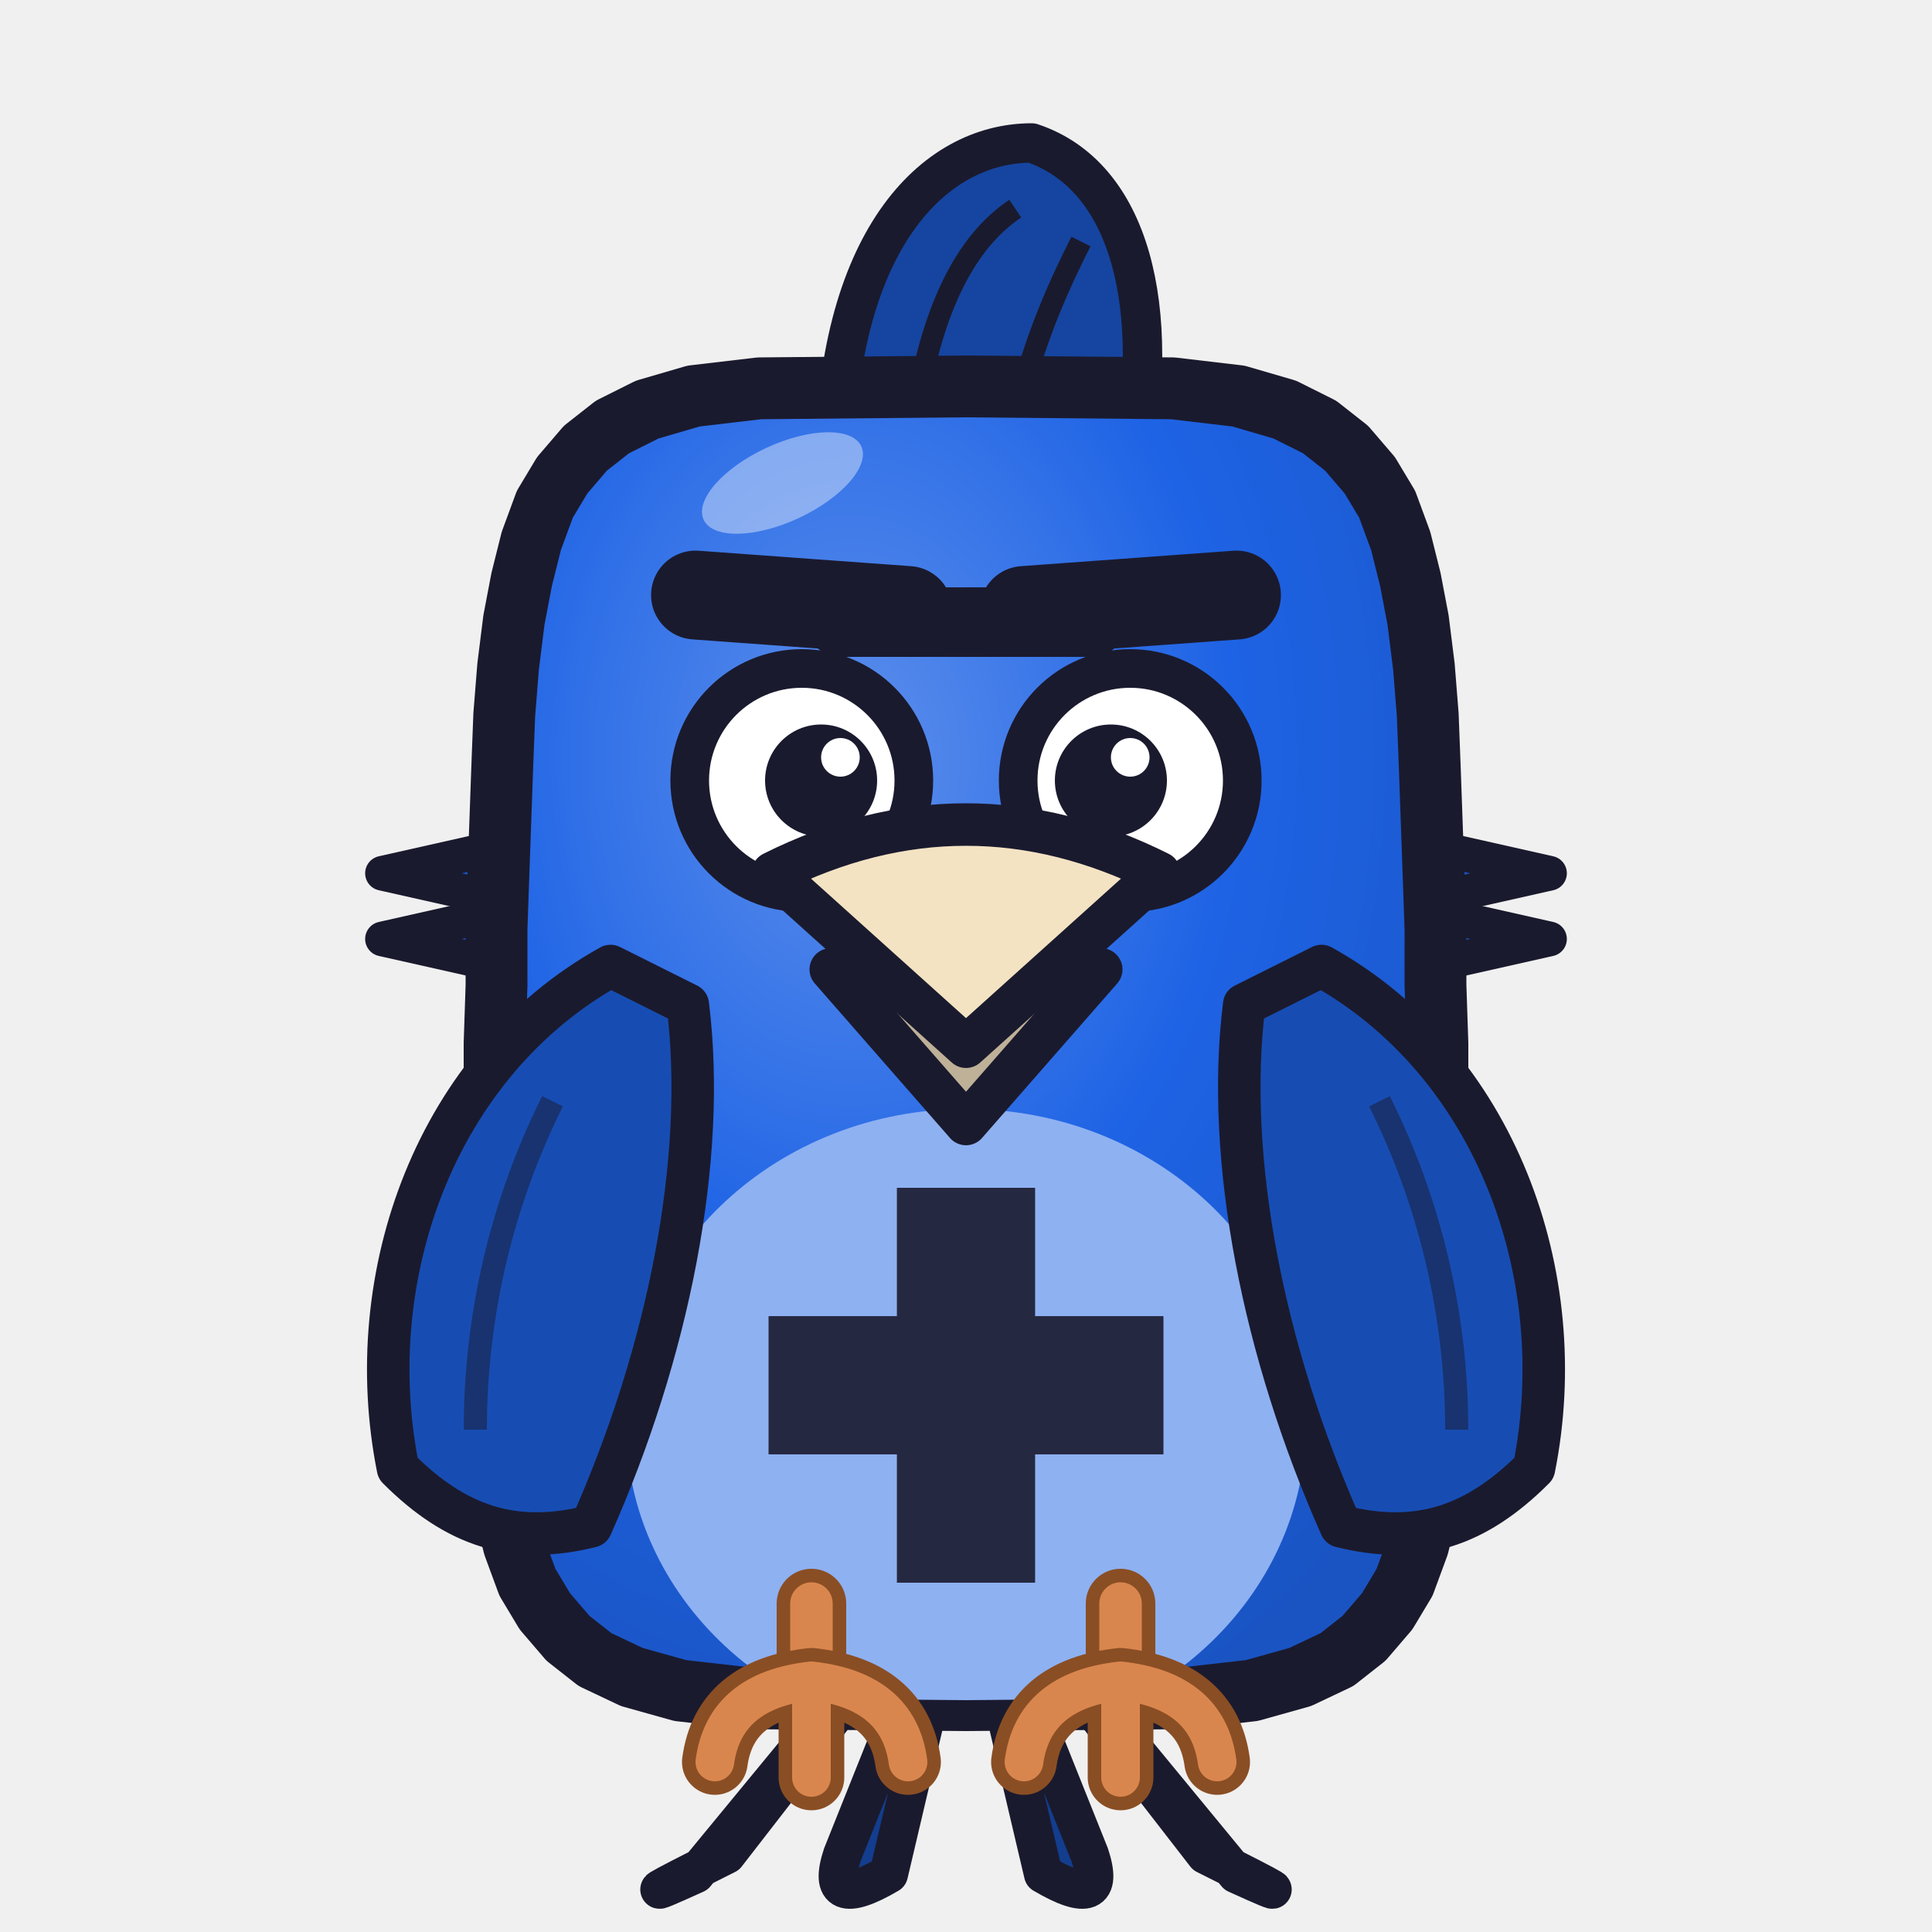
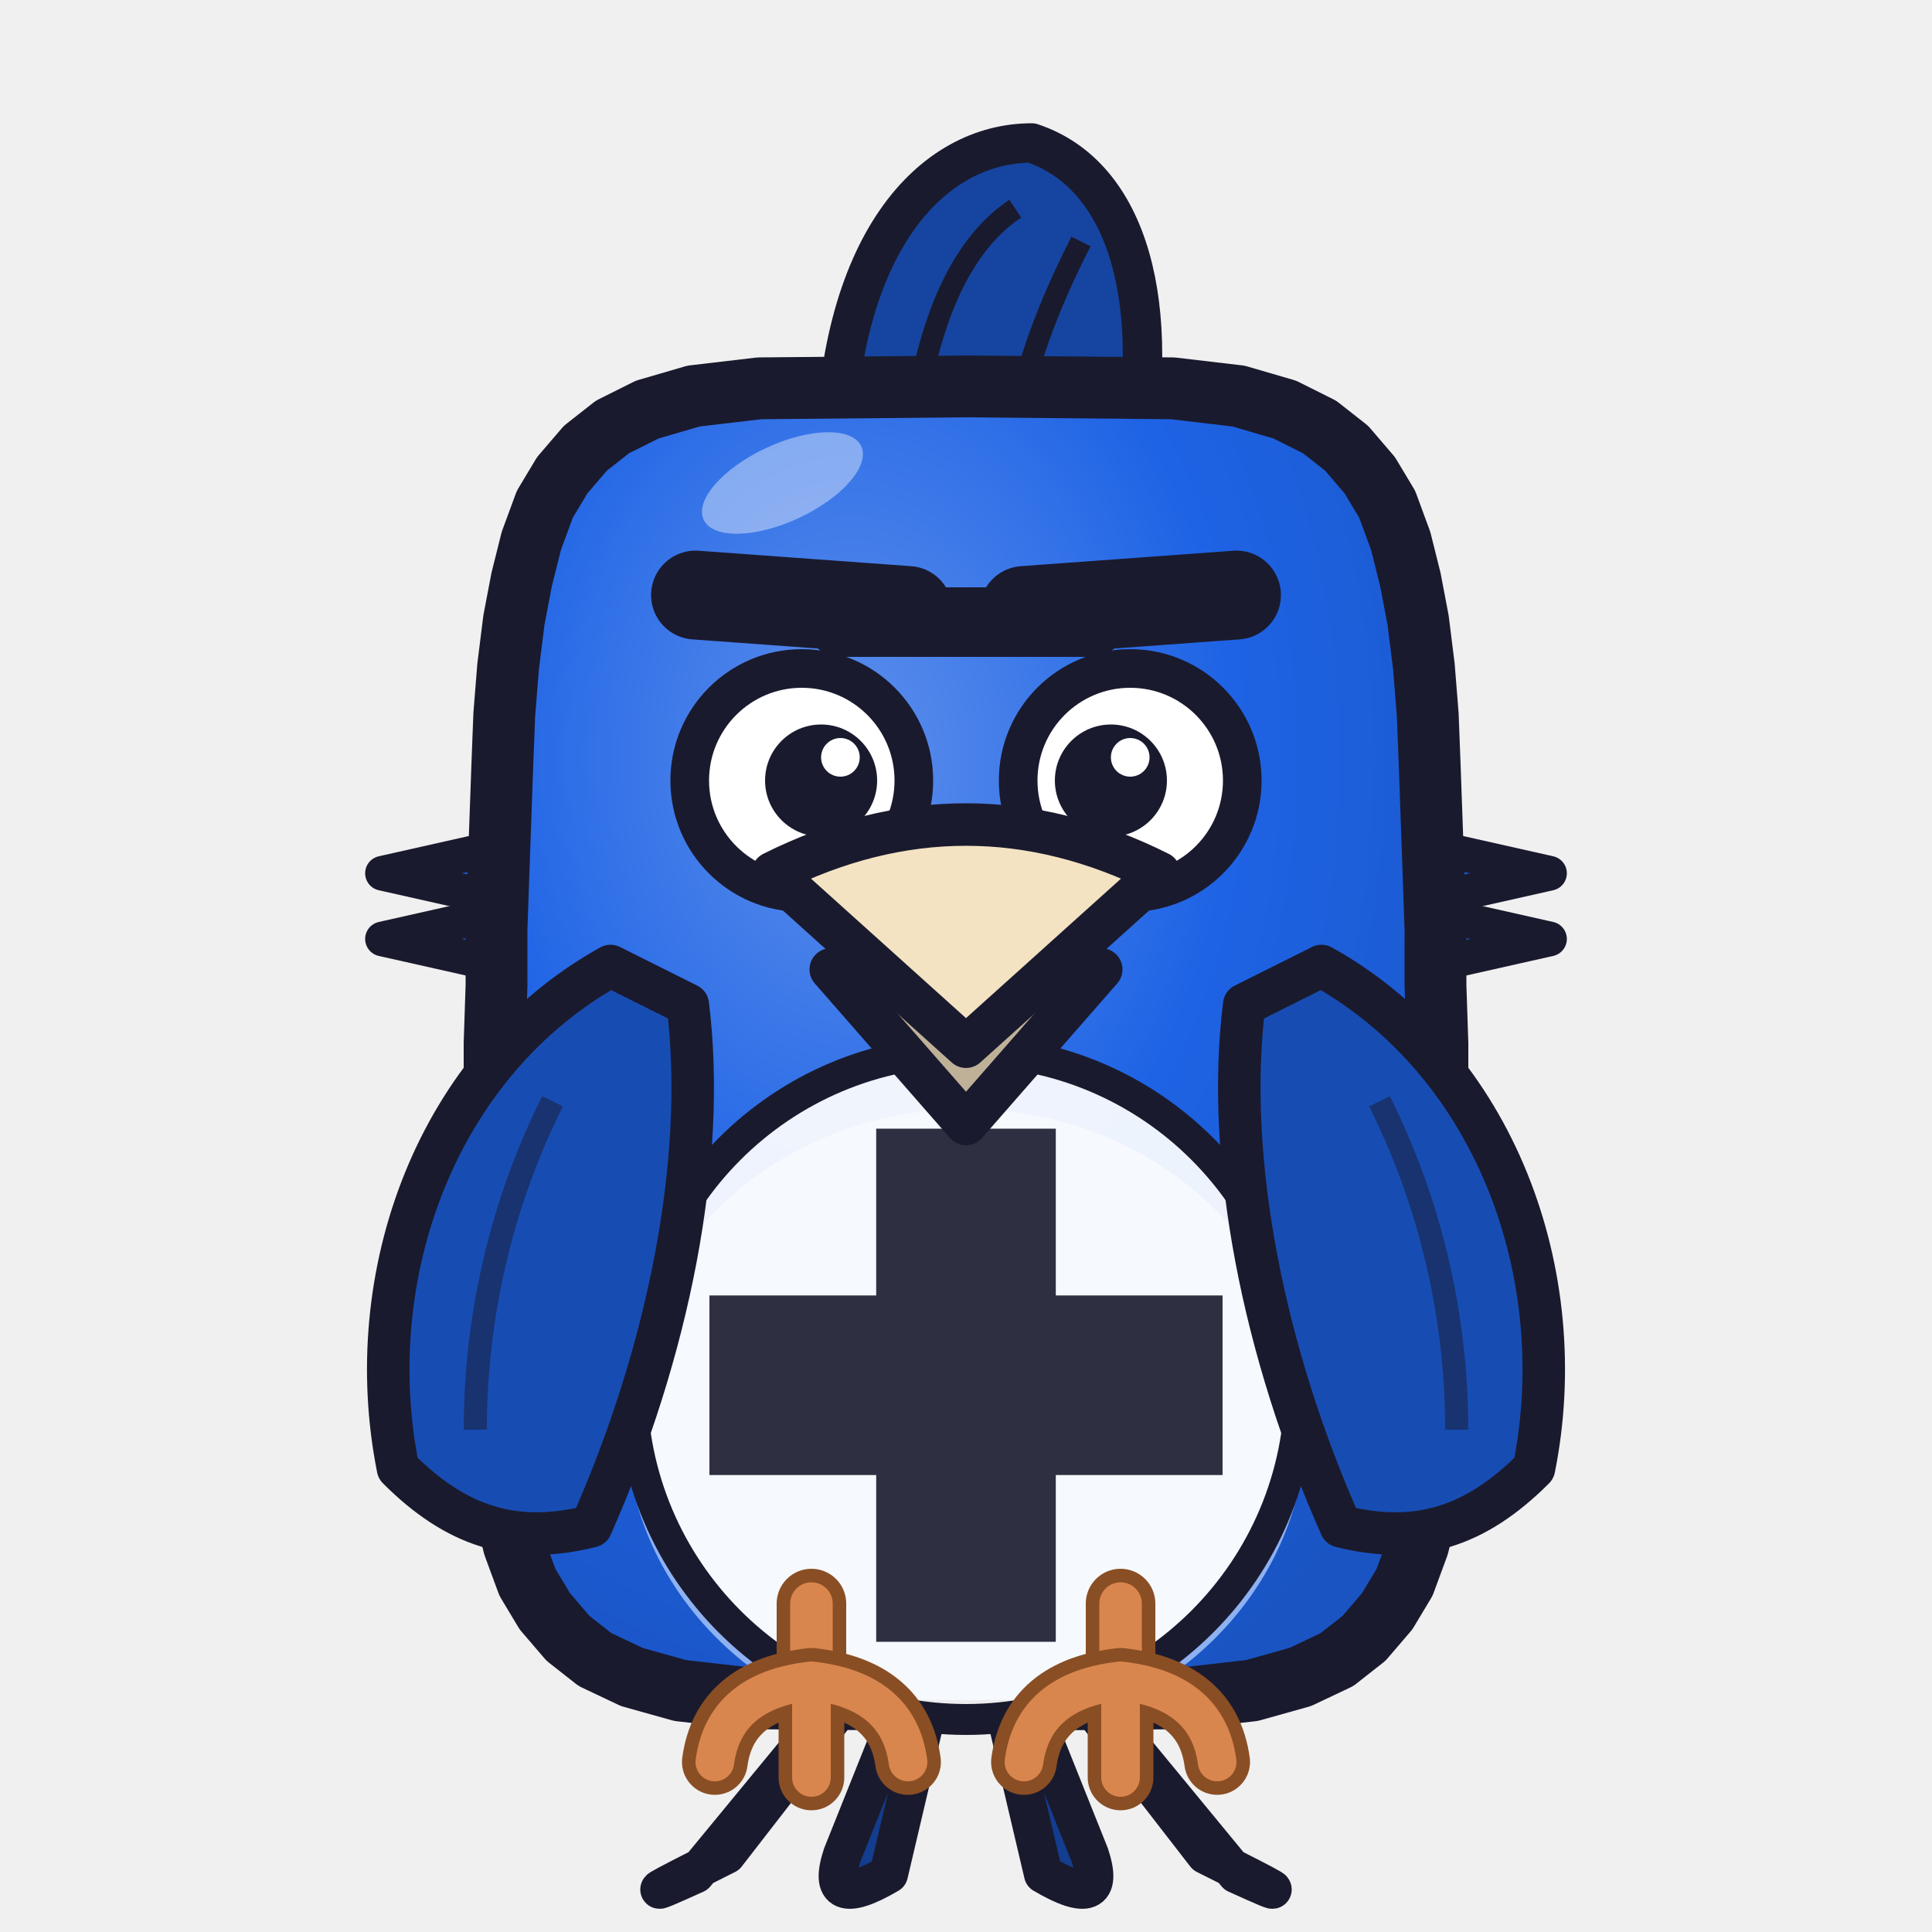
- <svg xmlns="http://www.w3.org/2000/svg" viewBox="0 0 100 100" data-color="blue" data-expr="idle" data-frame="fold" data-ver="5" data-character="탑">
+ <svg xmlns="http://www.w3.org/2000/svg" viewBox="0 0 100 100" data-color="blue" data-expr="idle" data-frame="fold" data-ver="7a" data-character="탑">
  <defs>
    <radialGradient id="gblue" cx="38%" cy="28%" r="80%">
      <stop offset="0" stop-color="#5D8FEC" />
      <stop offset=".5" stop-color="#1E63E5" />
      <stop offset="1" stop-color="#1A54C3" />
    </radialGradient>
    <clipPath id="cblue">
      <path d="M50 20 60.7 20.1 64.1 20.5 66.5 21.2 68.3 22.1 69.7 23.2 70.9 24.6 71.8 26.1 72.5 28 73 30 73.4 32.1 73.7 34.5 73.9 37 74 39.6 74.1 42.4 74.2 45.2 74.3 48.1 74.3 51 74.4 54 74.4 57 74.5 59.9 74.5 62.8 74.6 65.6 74.6 68.4 74.5 71 74.4 73.5 74.2 75.9 73.9 78 73.4 80 72.7 81.9 71.8 83.4 70.6 84.8 69.2 85.9 67.3 86.8 64.8 87.5 61.3 87.9 50 88 38.7 87.9 35.2 87.5 32.7 86.8 30.8 85.9 29.4 84.8 28.2 83.4 27.3 81.9 26.6 80 26.1 78 25.8 75.9 25.6 73.5 25.5 71 25.4 68.4 25.4 65.6 25.5 62.8 25.5 59.9 25.6 57 25.6 54 25.7 51 25.7 48.1 25.8 45.2 25.9 42.4 26 39.6 26.1 37 26.3 34.5 26.6 32.1 27 30 27.5 28 28.2 26.1 29.1 24.6 30.3 23.2 31.7 22.1 33.5 21.2 35.9 20.5 39.3 20.1Z" />
    </clipPath>
  </defs>
  <path d="M50 80 L36 97 Q31.6 99 37.6 96Z" fill="#133D8E" stroke="#1A1A2E" stroke-width="2" stroke-linejoin="round" />
  <path d="M50 80 L64 97 Q68.4 99 62.4 96Z" fill="#133D8E" stroke="#1A1A2E" stroke-width="2" stroke-linejoin="round" />
  <path d="M50 80 L46 97 Q42.6 99 43.6 96Z" fill="#133D8E" stroke="#1A1A2E" stroke-width="2" stroke-linejoin="round" />
  <path d="M50 80 L54 97 Q57.4 99 56.4 96Z" fill="#133D8E" stroke="#1A1A2E" stroke-width="2" stroke-linejoin="round" />
  <g transform="translate(50 21) scale(.85)">
    <path d="M-8 4 C-8 -10 -2 -16 4 -16 C10 -14 12 -6 10 4Z" fill="#1545A0" stroke="#1A1A2E" stroke-width="2.4" stroke-linejoin="round" />
    <path d="M-3 0 C-2 -6 0 -10 3 -12 M3 1 C4 -4 6 -8 7 -10" fill="none" stroke="#1A1A2E" stroke-width="1.3" />
  </g>
  <path d="M27.8 43.4 L19.8 45.2 L27.8 47Z" fill="#1A55C5" stroke="#1A1A2E" stroke-width="1.8" stroke-linejoin="round" />
  <path d="M27.8 46.8 L19.8 48.6 L27.8 50.4Z" fill="#1A55C5" stroke="#1A1A2E" stroke-width="1.8" stroke-linejoin="round" />
  <path d="M72.2 43.4 L80.2 45.2 L72.2 47Z" fill="#1A55C5" stroke="#1A1A2E" stroke-width="1.8" stroke-linejoin="round" />
  <path d="M72.2 46.8 L80.2 48.6 L72.2 50.4Z" fill="#1A55C5" stroke="#1A1A2E" stroke-width="1.8" stroke-linejoin="round" />
  <path d="M50 20 60.7 20.1 64.1 20.5 66.5 21.2 68.3 22.1 69.7 23.2 70.9 24.6 71.8 26.1 72.5 28 73 30 73.4 32.1 73.7 34.5 73.9 37 74 39.6 74.1 42.4 74.2 45.2 74.3 48.1 74.3 51 74.4 54 74.4 57 74.5 59.9 74.5 62.8 74.6 65.6 74.6 68.4 74.5 71 74.4 73.5 74.2 75.9 73.9 78 73.4 80 72.7 81.9 71.8 83.4 70.6 84.8 69.2 85.9 67.3 86.8 64.8 87.5 61.3 87.9 50 88 38.7 87.9 35.2 87.5 32.7 86.8 30.8 85.9 29.4 84.8 28.2 83.4 27.3 81.9 26.6 80 26.1 78 25.8 75.9 25.6 73.5 25.5 71 25.4 68.4 25.4 65.6 25.5 62.8 25.5 59.9 25.6 57 25.6 54 25.7 51 25.7 48.1 25.8 45.2 25.9 42.4 26 39.6 26.1 37 26.3 34.5 26.6 32.1 27 30 27.5 28 28.2 26.1 29.1 24.6 30.3 23.2 31.7 22.1 33.5 21.2 35.9 20.5 39.3 20.1Z" fill="url(#gblue)" stroke="#1A1A2E" stroke-width="3.2" stroke-linejoin="round" />
  <g clip-path="url(#cblue)">
    <ellipse cx="50" cy="73.7" rx="17.6" ry="16.3" fill="#8EB1F2" />
  </g>
-   <g transform="translate(50 71.7) scale(0.511) translate(-50 -50)">
+   <circle cx="50" cy="71.7" r="17.3" fill="#FFFFFF" fill-opacity=".92" stroke="#1A1A2E" stroke-width="1.6" />
+   <g transform="translate(50 71.7) scale(0.664) translate(-50 -50)">
    <path d="M43 30h14v13h13v14H57v13H43V57H30V43h13z" fill="#1A1A2E" fill-opacity=".9" />
  </g>
  <g class="wing wing-l">
    <g transform="translate(-2.4 0)">
      <path d="M34 50 C25 55 21 66 23 76 C26 79 29 80 33 79 C37 70 39 60 38 52Z" fill="#174DB3" stroke="#1A1A2E" stroke-width="2.2" stroke-linejoin="round" />
      <path d="M31 57 C28 63 27 69 27 74" fill="none" stroke="#1A1A2E" stroke-width="1.2" opacity=".5" />
    </g>
  </g>
  <g class="wing wing-r" transform="translate(100 0) scale(-1 1)">
    <g transform="translate(-2.4 0)">
      <path d="M34 50 C25 55 21 66 23 76 C26 79 29 80 33 79 C37 70 39 60 38 52Z" fill="#174DB3" stroke="#1A1A2E" stroke-width="2.2" stroke-linejoin="round" />
      <path d="M31 57 C28 63 27 69 27 74" fill="none" stroke="#1A1A2E" stroke-width="1.2" opacity=".5" />
    </g>
  </g>
  <path d="M42 83 V87" stroke="#8A4E24" stroke-width="3.6" stroke-linecap="round" />
  <path d="M42 83 V87" stroke="#D9864E" stroke-width="2.2" stroke-linecap="round" />
  <g fill="none" stroke-linecap="round">
    <path d="M42 87 q-4.5 .5 -5 4.2 M42 87 q0 2.5 0 5 M42 87 q4.5 .5 5 4.2" stroke="#8A4E24" stroke-width="3.4" />
    <path d="M42 87 q-4.5 .5 -5 4.2 M42 87 q0 2.5 0 5 M42 87 q4.5 .5 5 4.2" stroke="#D9864E" stroke-width="2" />
  </g>
  <path d="M58 83 V87" stroke="#8A4E24" stroke-width="3.6" stroke-linecap="round" />
  <path d="M58 83 V87" stroke="#D9864E" stroke-width="2.2" stroke-linecap="round" />
  <g fill="none" stroke-linecap="round">
    <path d="M58 87 q-4.5 .5 -5 4.2 M58 87 q0 2.5 0 5 M58 87 q4.5 .5 5 4.2" stroke="#8A4E24" stroke-width="3.4" />
    <path d="M58 87 q-4.5 .5 -5 4.2 M58 87 q0 2.5 0 5 M58 87 q4.5 .5 5 4.2" stroke="#D9864E" stroke-width="2" />
  </g>
  <path d="M36 30.8 Q41.5 31.2 47 31.6" fill="none" stroke="#1A1A2E" stroke-width="4.6" stroke-linecap="round" />
  <path d="M64 30.8 Q58.5 31.2 53 31.6" fill="none" stroke="#1A1A2E" stroke-width="4.6" stroke-linecap="round" />
  <path d="M43.5 32.2 H56.5" stroke="#1A1A2E" stroke-width="3.6" stroke-linecap="round" />
  <circle cx="41.5" cy="40.4" r="5.8" fill="#fff" stroke="#1A1A2E" stroke-width="2" />
  <circle cx="42.5" cy="40.4" r="2.9" fill="#1A1A2E" />
  <circle cx="43.5" cy="39.2" r="1" fill="#fff" />
  <circle cx="58.5" cy="40.4" r="5.8" fill="#fff" stroke="#1A1A2E" stroke-width="2" />
  <circle cx="57.5" cy="40.4" r="2.9" fill="#1A1A2E" />
  <circle cx="58.5" cy="39.2" r="1" fill="#fff" />
  <path d="M43 50.178 L57 50.178 L50 58.178Z" fill="#BEB198" stroke="#1A1A2E" stroke-width="2.2" stroke-linejoin="round" />
  <path d="M40 45.178 Q50 40.178 60 45.178 L50 54.178Z" fill="#F3E3C3" stroke="#1A1A2E" stroke-width="2.2" stroke-linejoin="round" />
  <path d="M40 45.178 Q50 40.178 60 45.178 L50 54.178Z" fill="none" stroke="#fff" stroke-opacity=".0" />
  <ellipse cx="40.5" cy="25" rx="4.5" ry="2" fill="#fff" opacity=".4" transform="rotate(-25 40.5 25)" />
</svg>
